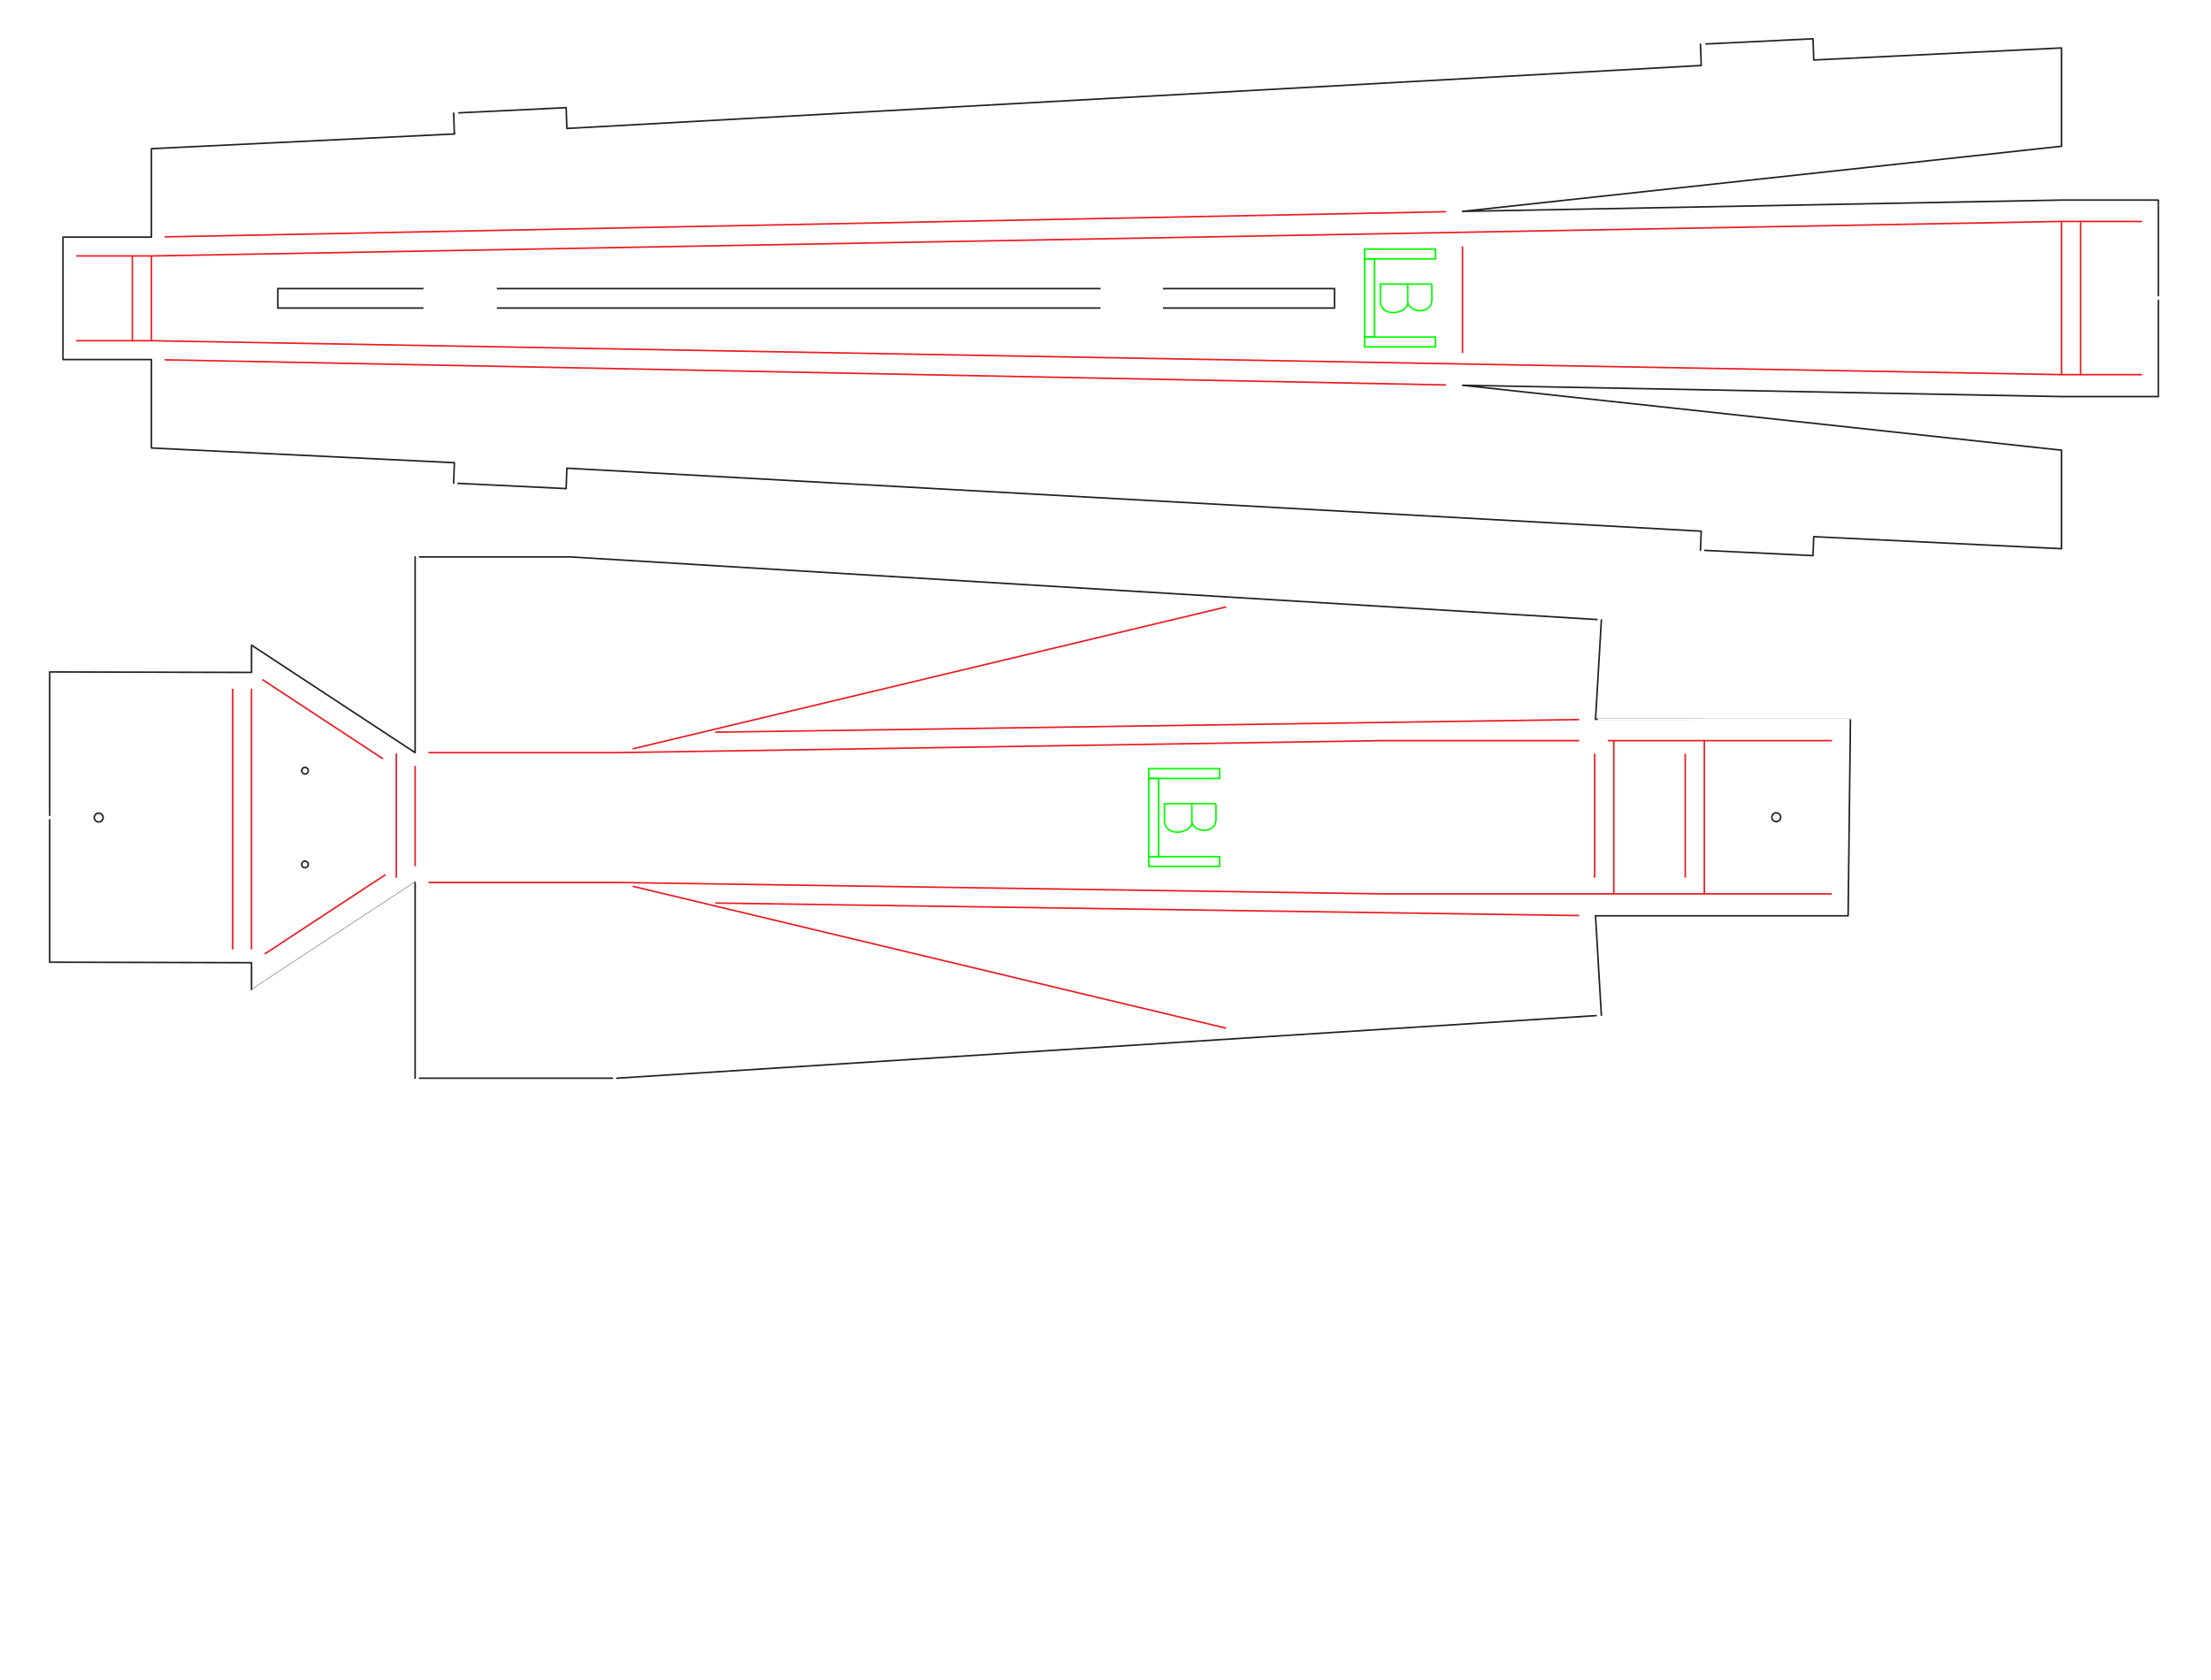
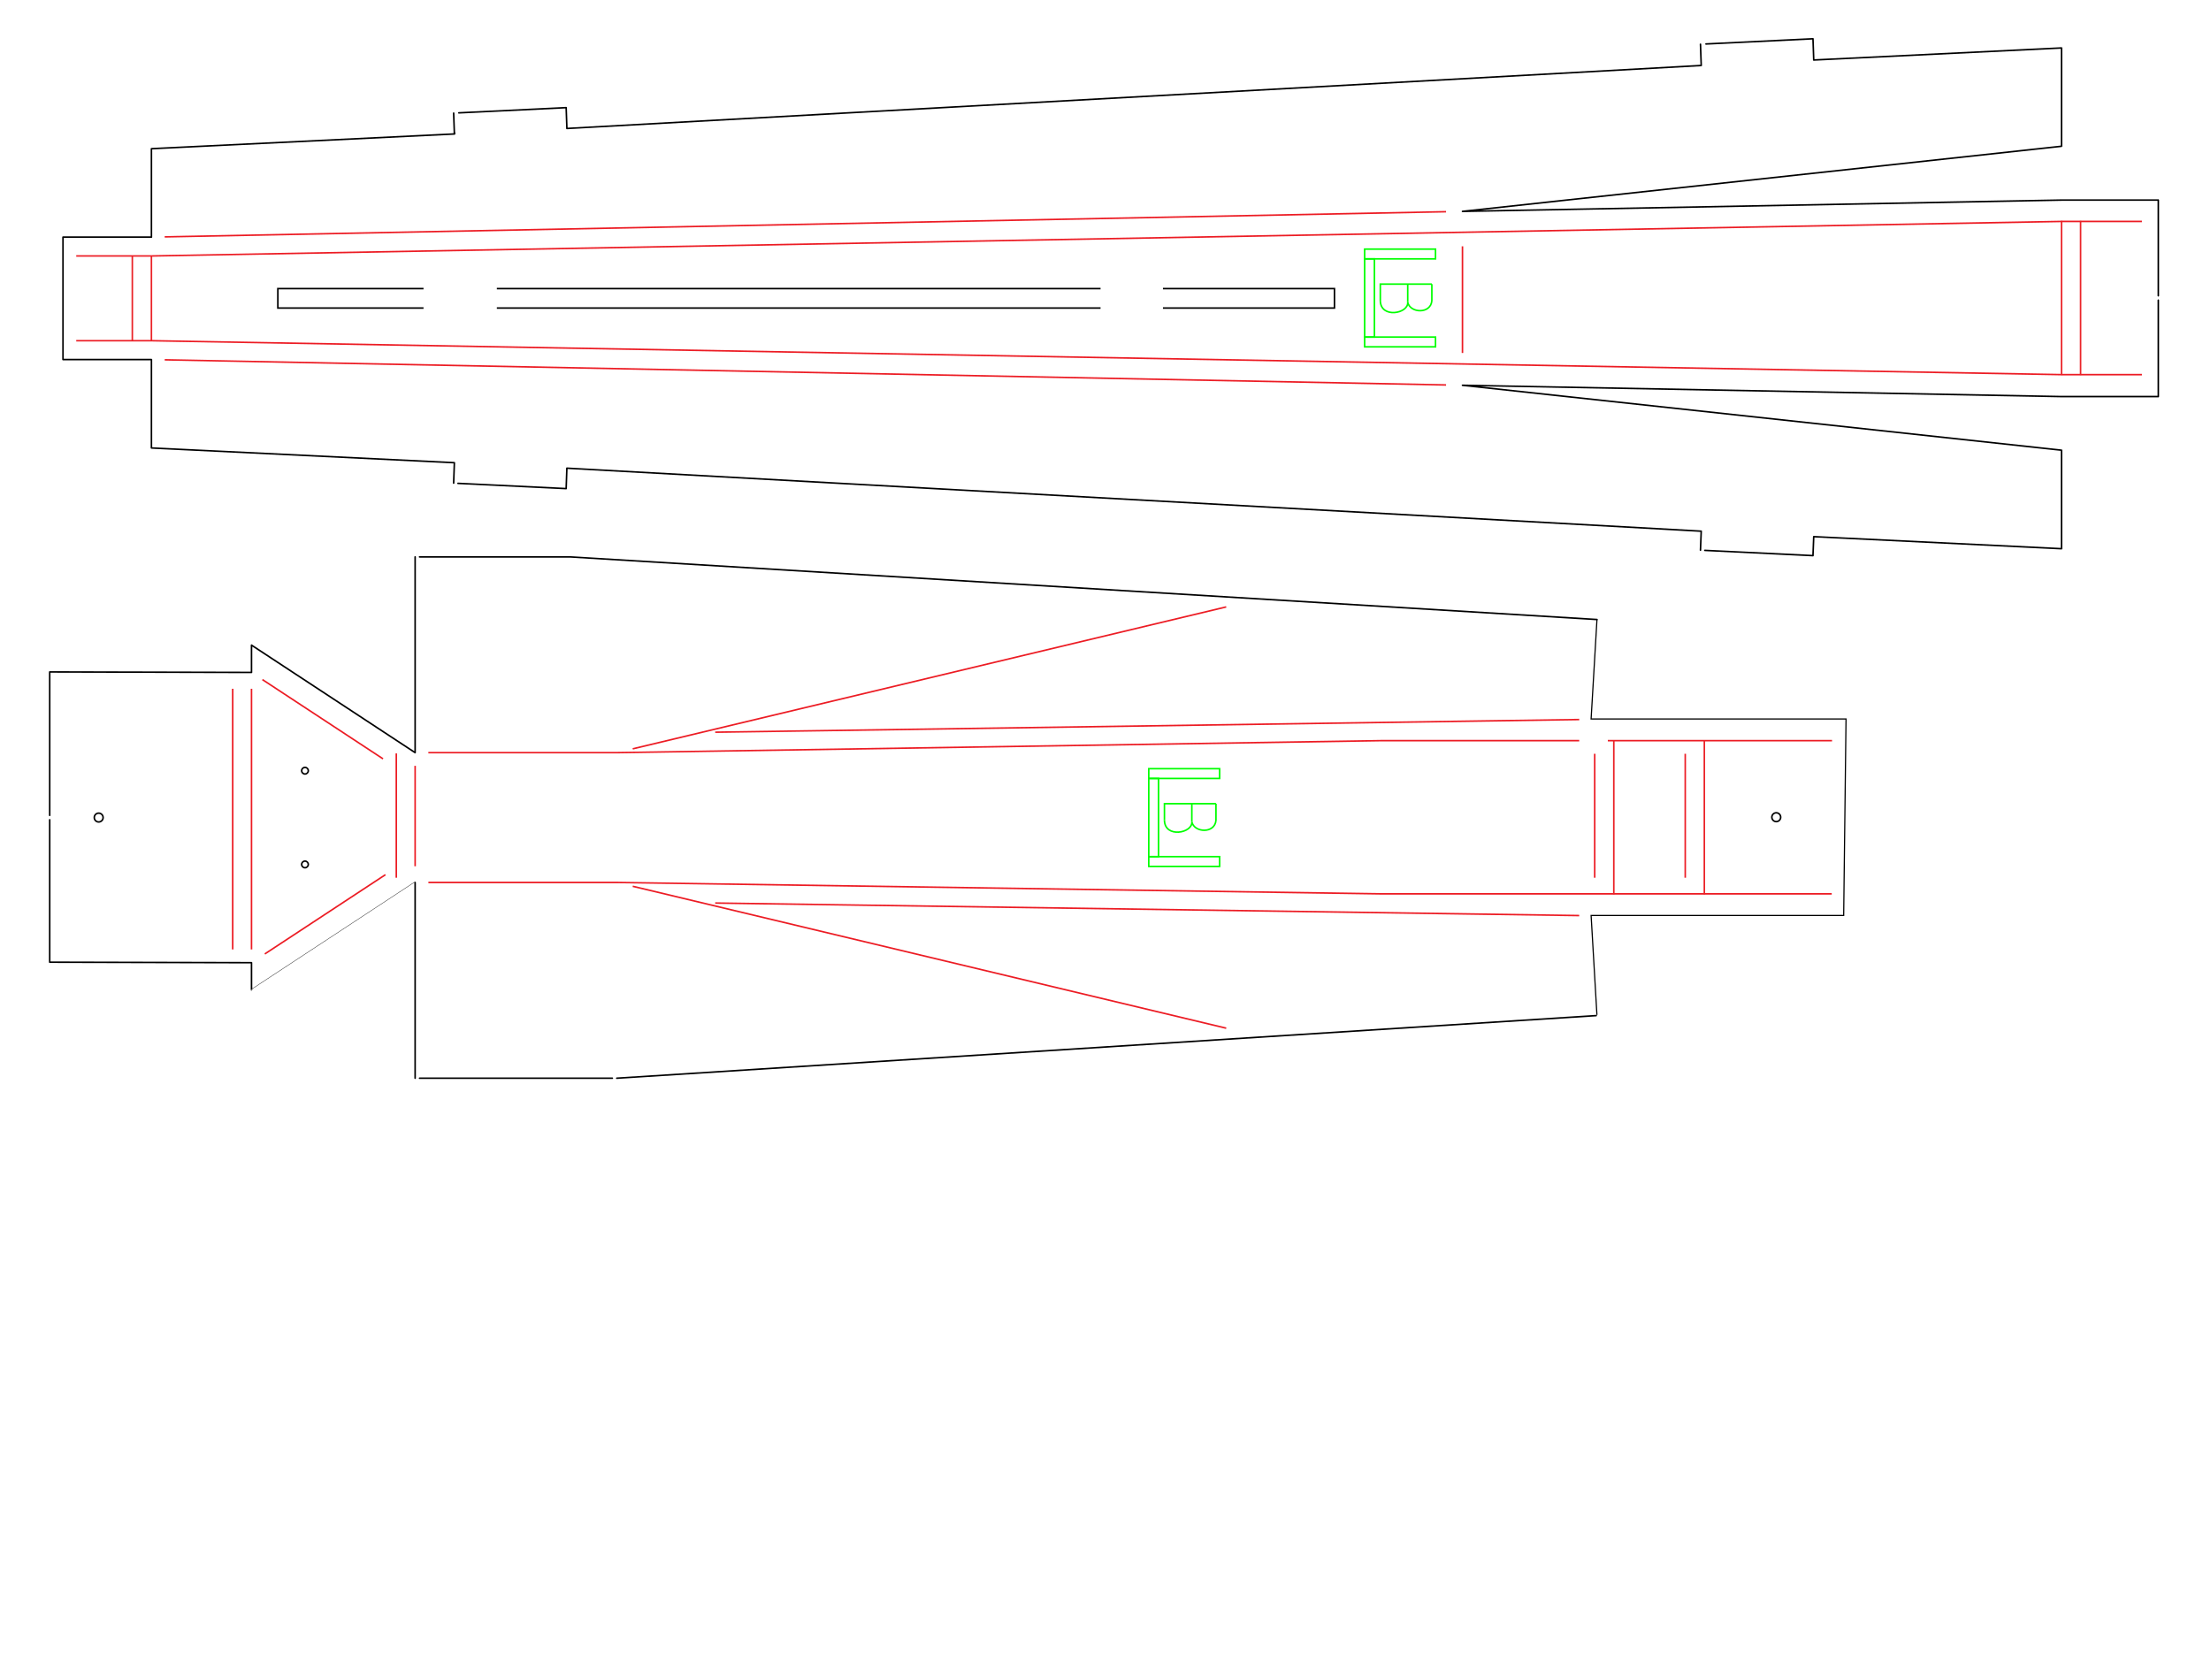
<svg xmlns="http://www.w3.org/2000/svg" width="500mm" height="380mm" viewBox="0 0 500 380" version="1.1" id="svg12300">
  <defs id="defs12294" />
  <g id="layer1" transform="translate(0,83)">
    <g id="g13130" transform="translate(0.5669643,-6.992559)">
      <path d="M 330.159,-20.294 V 3.834" style="fill:none;stroke:#ec1c24;stroke-width:0.353;stroke-linecap:butt;stroke-linejoin:miter;stroke-miterlimit:2.613;stroke-dasharray:none;stroke-dashoffset:0;stroke-opacity:1" id="path3105" />
      <path d="M 326.443,11.067 36.68,5.377" style="fill:none;stroke:#ec1c24;stroke-width:0.353;stroke-linecap:butt;stroke-linejoin:miter;stroke-miterlimit:10;stroke-dasharray:none;stroke-dashoffset:0;stroke-opacity:1" id="path3117" />
      <path d="M 326.443,-28.121 36.68,-22.431" style="fill:none;stroke:#ec1c24;stroke-width:0.353;stroke-linecap:butt;stroke-linejoin:miter;stroke-miterlimit:10;stroke-dasharray:none;stroke-dashoffset:0;stroke-opacity:1" id="path3129" />
      <g transform="matrix(0.3527778,0,0,-0.3527778,95.20917,-6.3302)" id="g3135">
-         <path id="path3137" style="fill:none;stroke:#231f20;stroke-width:1;stroke-linecap:butt;stroke-linejoin:miter;stroke-miterlimit:10;stroke-dasharray:none;stroke-opacity:1" d="M 0,0 H -93.379 V 12.473 H 0" />
+         <path id="path3137" style="fill:none;stroke:#000000;stroke-width:1;stroke-linecap:butt;stroke-linejoin:miter;stroke-miterlimit:10;stroke-dasharray:none;stroke-opacity:1" d="M 0,0 H -93.379 V 12.473 H 0" />
      </g>
      <g transform="matrix(0.3527778,0,0,-0.3527778,248.3148,-6.3302)" id="g3139">
-         <path id="path3141" style="fill:none;stroke:#231f20;stroke-width:1;stroke-linecap:butt;stroke-linejoin:miter;stroke-miterlimit:10;stroke-dasharray:none;stroke-opacity:1" d="M 0,0 H -387" />
+         <path id="path3141" style="fill:none;stroke:#000000;stroke-width:1;stroke-linecap:butt;stroke-linejoin:miter;stroke-miterlimit:10;stroke-dasharray:none;stroke-opacity:1" d="M 0,0 H -387" />
      </g>
      <g transform="matrix(0.3527778,0,0,-0.3527778,262.4259,-10.73026)" id="g3143">
-         <path id="path3145" style="fill:none;stroke:#231f20;stroke-width:1;stroke-linecap:butt;stroke-linejoin:miter;stroke-miterlimit:10;stroke-dasharray:none;stroke-opacity:1" d="M 0,0 H 109.951 V -12.473 H 0" />
+         <path id="path3145" style="fill:none;stroke:#000000;stroke-width:1;stroke-linecap:butt;stroke-linejoin:miter;stroke-miterlimit:10;stroke-dasharray:none;stroke-opacity:1" d="M 0,0 H 109.951 V -12.473 H 0" />
      </g>
      <g transform="matrix(0.3527778,0,0,-0.3527778,111.7898,-10.73026)" id="g3147">
-         <path id="path3149" style="fill:none;stroke:#231f20;stroke-width:1;stroke-linecap:butt;stroke-linejoin:miter;stroke-miterlimit:10;stroke-dasharray:none;stroke-opacity:1" d="M 0,0 H 387" />
+         <path id="path3149" style="fill:none;stroke:#000000;stroke-width:1;stroke-linecap:butt;stroke-linejoin:miter;stroke-miterlimit:10;stroke-dasharray:none;stroke-opacity:1" d="M 0,0 H 387" />
      </g>
      <g transform="matrix(0.3527778,0,0,-0.3527778,102.2,-45.74451)" id="g3151">
-         <path id="path3153" style="fill:none;stroke:#231f20;stroke-width:1;stroke-linecap:round;stroke-linejoin:round;stroke-miterlimit:10;stroke-dasharray:none;stroke-opacity:1" d="M 0,0 -0.023,0.565" />
+         <path id="path3153" style="fill:none;stroke:#000000;stroke-width:1;stroke-linecap:round;stroke-linejoin:round;stroke-miterlimit:10;stroke-dasharray:none;stroke-opacity:1" d="M 0,0 -0.023,0.565" />
      </g>
      <g transform="matrix(0.3527778,0,0,-0.3527778,29.35757,-18.11241)" id="g3155">
        <path id="path3157" style="fill:none;stroke:#ea2227;stroke-width:1;stroke-linecap:butt;stroke-linejoin:miter;stroke-miterlimit:2.613;stroke-dasharray:none;stroke-opacity:1" d="M 0,0 V -54.334" />
      </g>
      <g transform="matrix(0.3527778,0,0,-0.3527778,33.67567,1.05746)" id="g3159">
        <path id="path3161" style="fill:none;stroke:#ea2227;stroke-width:1;stroke-linecap:butt;stroke-linejoin:miter;stroke-miterlimit:2.613;stroke-dasharray:none;stroke-opacity:1" d="M 0,0 V 54.34" />
      </g>
      <g transform="matrix(0.3527778,0,0,-0.3527778,465.6257,-26.0437)" id="g3163">
        <path id="path3165" style="fill:none;stroke:#ea2227;stroke-width:1;stroke-linecap:butt;stroke-linejoin:miter;stroke-miterlimit:2.613;stroke-dasharray:none;stroke-opacity:1" d="M 0,0 V -98.839" />
      </g>
      <path d="M 483.817,8.73 H 465.626 L 33.676,1.057 H 16.674" style="fill:none;stroke:#ec1c24;stroke-width:0.353;stroke-linecap:butt;stroke-linejoin:miter;stroke-miterlimit:10;stroke-dasharray:none;stroke-dashoffset:0;stroke-opacity:1" id="path3173" />
      <path d="M 483.817,-25.921 H 465.626 L 33.676,-18.112 H 16.674" style="fill:none;stroke:#ec1c24;stroke-width:0.353;stroke-linecap:butt;stroke-linejoin:miter;stroke-miterlimit:10;stroke-dasharray:none;stroke-dashoffset:0;stroke-opacity:1" id="path3185" />
      <g transform="matrix(0.3527778,0,0,-0.3527778,469.9438,8.82824)" id="g3191">
        <path id="path3193" style="fill:none;stroke:#ea2227;stroke-width:1;stroke-linecap:butt;stroke-linejoin:miter;stroke-miterlimit:2.613;stroke-dasharray:none;stroke-opacity:1" d="M 0,0 V 98.85" />
      </g>
-       <path d="m 383.98,48.435 0.17,-4.295 -256.523,-14.25 -0.163,4.619 -24.463,-1.187 m 384.52,-41.432 v 21.806 h -21.896 l -135.466,-2.557 135.466,14.682 V 48.106 l -56.031,-2.727 -0.17,4.291 -24.465,-1.187 m 0.265,-114.544 24.201,-1.175 0.17,4.802 56.031,-2.727 v 22.238 l -135.466,14.728 135.466,-2.557 h 21.896 v 21.642 m -384.33,-41.371 24.273,-1.178 0.167,4.712 256.52,-14.249 -0.17,-4.806 m -281.96,99.276 0.164,-4.622 -68.508,-3.334 V 5.318 h -4.318 -15.682 v -27.69 h 15.682 4.318 v -20 l 68.512,-3.334 -0.167,-4.716" style="fill:none;stroke:#231f20;stroke-width:0.353;stroke-linecap:round;stroke-linejoin:round;stroke-miterlimit:10;stroke-dasharray:none;stroke-opacity:1" id="path9157" />
+       <path d="m 383.98,48.435 0.17,-4.295 -256.523,-14.25 -0.163,4.619 -24.463,-1.187 m 384.52,-41.432 v 21.806 h -21.896 l -135.466,-2.557 135.466,14.682 V 48.106 l -56.031,-2.727 -0.17,4.291 -24.465,-1.187 m 0.265,-114.544 24.201,-1.175 0.17,4.802 56.031,-2.727 v 22.238 l -135.466,14.728 135.466,-2.557 h 21.896 v 21.642 m -384.33,-41.371 24.273,-1.178 0.167,4.712 256.52,-14.249 -0.17,-4.806 m -281.96,99.276 0.164,-4.622 -68.508,-3.334 V 5.318 h -4.318 -15.682 v -27.69 h 15.682 4.318 v -20 l 68.512,-3.334 -0.167,-4.716" style="fill:none;stroke:#000000;stroke-width:0.353;stroke-linecap:round;stroke-linejoin:round;stroke-miterlimit:10;stroke-dasharray:none;stroke-opacity:1" id="path9157" />
      <path id="path3429" style="fill:none;stroke:#00ff00;stroke-width:0.353;stroke-linecap:butt;stroke-linejoin:miter;stroke-miterlimit:2.613;stroke-dasharray:none;stroke-opacity:1" d="m 310.247,0.233 h -2.211 v -17.685 h 2.211 z" />
      <path id="path3431" style="fill:none;stroke:#00ff00;stroke-width:0.353;stroke-linecap:butt;stroke-linejoin:miter;stroke-miterlimit:2.613;stroke-dasharray:none;stroke-opacity:1" d="m 324.063,2.443 h -16.027 V 0.233 h 16.027 z" />
      <path id="path3433" style="fill:none;stroke:#00ff00;stroke-width:0.353;stroke-linecap:butt;stroke-linejoin:miter;stroke-miterlimit:2.613;stroke-dasharray:none;stroke-opacity:1" d="m 324.063,-17.451 h -16.027 v -2.211 h 16.027 z" />
      <g style="stroke:#00ff00;stroke-opacity:1" transform="matrix(0.3527778,0,0,-0.3527778,323.2333,-11.74417)" id="g3435">
        <path id="path3437" style="fill:none;stroke:#00ff00;stroke-width:1;stroke-linecap:butt;stroke-linejoin:miter;stroke-miterlimit:2.613;stroke-dasharray:none;stroke-opacity:1" d="M 0,0 H -33.029 V -10.623" />
      </g>
      <g style="stroke:#00ff00;stroke-opacity:1" transform="matrix(0.3527778,0,0,-0.3527778,317.7763,-7.64793)" id="g3439">
        <path id="path3441" style="fill:none;stroke:#00ff00;stroke-width:1;stroke-linecap:butt;stroke-linejoin:miter;stroke-miterlimit:2.613;stroke-dasharray:none;stroke-opacity:1" d="M 0,0 V 11.611" />
      </g>
      <g style="stroke:#00ff00;stroke-opacity:1" transform="matrix(0.3527778,0,0,-0.3527778,323.2333,-11.74417)" id="g3443">
        <path id="path3445" style="fill:none;stroke:#00ff00;stroke-width:1;stroke-linecap:butt;stroke-linejoin:miter;stroke-miterlimit:2.613;stroke-dasharray:none;stroke-opacity:1" d="m 0,0 v -10.648 c -0.684,-8.682 -14.025,-8.036 -15.469,-0.963 0.653,-7.303 -17.381,-10.674 -17.56,0.988" />
      </g>
    </g>
    <g id="g13654" transform="translate(-32.60688,-30.46873)">
      <path d="M 126.485,143.404 V 120.691" style="fill:none;stroke:#ec1c24;stroke-width:0.353;stroke-linecap:butt;stroke-linejoin:miter;stroke-miterlimit:2.613;stroke-dasharray:none;stroke-dashoffset:0;stroke-opacity:1" id="path3201" />
      <path d="m 175.692,147.937 134.214,32.1" style="fill:none;stroke:#ec1c24;stroke-width:0.353;stroke-linecap:butt;stroke-linejoin:miter;stroke-miterlimit:10;stroke-dasharray:none;stroke-dashoffset:0;stroke-opacity:1" id="path3213" />
      <path d="M 175.692,116.846 309.906,84.746" style="fill:none;stroke:#ec1c24;stroke-width:0.353;stroke-linecap:butt;stroke-linejoin:miter;stroke-miterlimit:10;stroke-dasharray:none;stroke-dashoffset:0;stroke-opacity:1" id="path3225" />
      <path d="M 389.733,154.562 194.347,151.727" style="fill:none;stroke:#ec1c24;stroke-width:0.353;stroke-linecap:butt;stroke-linejoin:miter;stroke-miterlimit:10;stroke-dasharray:none;stroke-dashoffset:0;stroke-opacity:1" id="path3237" />
      <path d="m 389.733,110.222 -195.386,2.864" style="fill:none;stroke:#ec1c24;stroke-width:0.353;stroke-linecap:butt;stroke-linejoin:miter;stroke-miterlimit:10;stroke-dasharray:none;stroke-dashoffset:0;stroke-opacity:1" id="path3249" />
      <path d="m 446.841,149.65 h -53.603 -48.384 l -172.772,-2.576 h -42.596" style="fill:none;stroke:#ec1c24;stroke-width:0.353;stroke-linecap:butt;stroke-linejoin:miter;stroke-miterlimit:10;stroke-dasharray:none;stroke-dashoffset:0;stroke-opacity:1" id="path3261" />
      <path d="M 446.908,114.998 H 396.203" style="fill:none;stroke:#ec1c24;stroke-width:0.353;stroke-linecap:butt;stroke-linejoin:miter;stroke-miterlimit:10;stroke-dasharray:none;stroke-dashoffset:0;stroke-opacity:1" id="path3273" />
      <path d="m 389.735,114.998 h -44.881 l -172.772,2.712 H 129.475" style="fill:none;stroke:#ec1c24;stroke-width:0.353;stroke-linecap:butt;stroke-linejoin:miter;stroke-miterlimit:10;stroke-dasharray:none;stroke-dashoffset:0;stroke-opacity:1" id="path3281" />
      <g transform="matrix(0.3527778,0,0,-0.3527778,397.5564,149.7468)" id="g3287">
        <path id="path3289" style="fill:none;stroke:#ea2227;stroke-width:1;stroke-linecap:butt;stroke-linejoin:miter;stroke-miterlimit:2.613;stroke-dasharray:none;stroke-opacity:1" d="M 0,0 V 98.848" />
      </g>
      <path d="M 393.238,146.005 V 117.966" style="fill:none;stroke:#ec1c24;stroke-width:0.353;stroke-linecap:butt;stroke-linejoin:miter;stroke-miterlimit:10;stroke-dasharray:none;stroke-dashoffset:0;stroke-opacity:1" id="path3297" />
      <path d="m 85.23,103.262 v 58.961" style="fill:none;stroke:#ec1c24;stroke-width:0.353;stroke-linecap:butt;stroke-linejoin:miter;stroke-miterlimit:2.613;stroke-dasharray:none;stroke-dashoffset:0;stroke-opacity:1" id="path3309" />
      <path d="M 119.222,119.11 91.946,101.183" style="fill:none;stroke:#ec1c24;stroke-width:0.353;stroke-linecap:butt;stroke-linejoin:miter;stroke-miterlimit:10;stroke-dasharray:none;stroke-dashoffset:0;stroke-opacity:1" id="path3321" />
      <path d="m 89.484,103.262 v 58.961" style="fill:none;stroke:#ec1c24;stroke-width:0.353;stroke-linecap:butt;stroke-linejoin:miter;stroke-miterlimit:10;stroke-dasharray:none;stroke-dashoffset:0;stroke-opacity:1" id="path3329" />
      <path d="m 92.491,163.242 27.276,-17.927" style="fill:none;stroke:#ec1c24;stroke-width:0.353;stroke-linecap:butt;stroke-linejoin:miter;stroke-miterlimit:10;stroke-dasharray:none;stroke-dashoffset:0;stroke-opacity:1" id="path3337" />
      <path d="M 122.229,146.002 V 117.883" style="fill:none;stroke:#ec1c24;stroke-width:0.353;stroke-linecap:butt;stroke-linejoin:miter;stroke-miterlimit:10;stroke-dasharray:none;stroke-dashoffset:0;stroke-opacity:1" id="path3349" />
      <g transform="matrix(0.3527778,0,0,-0.3527778,418.0293,149.7468)" id="g3355">
        <path id="path3357" style="fill:none;stroke:#ea2227;stroke-width:1;stroke-linecap:butt;stroke-linejoin:miter;stroke-miterlimit:2.613;stroke-dasharray:none;stroke-opacity:1" d="M 0,0 V 98.848" />
      </g>
      <path d="M 413.711,146.005 V 117.966" style="fill:none;stroke:#ec1c24;stroke-width:0.353;stroke-linecap:butt;stroke-linejoin:miter;stroke-miterlimit:10;stroke-dasharray:none;stroke-dashoffset:0;stroke-opacity:1" id="path3365" />
      <g transform="matrix(0.3527778,0,0,-0.3527778,55.92508,132.3918)" id="g3391">
-         <path id="path3393" style="fill:none;stroke:#231f20;stroke-width:1;stroke-linecap:round;stroke-linejoin:round;stroke-miterlimit:10;stroke-dasharray:none;stroke-opacity:1" d="M 0,0 C 0,1.566 -1.27,2.836 -2.835,2.836 -4.4,2.836 -5.67,1.566 -5.67,0 c 0,-1.564 1.27,-2.834 2.835,-2.834 C -1.27,-2.834 0,-1.564 0,0 Z" />
+         <path id="path3393" style="fill:none;stroke:#000000;stroke-width:1;stroke-linecap:round;stroke-linejoin:round;stroke-miterlimit:10;stroke-dasharray:none;stroke-opacity:1" d="M 0,0 C 0,1.566 -1.27,2.836 -2.835,2.836 -4.4,2.836 -5.67,1.566 -5.67,0 c 0,-1.564 1.27,-2.834 2.835,-2.834 C -1.27,-2.834 0,-1.564 0,0 Z" />
      </g>
      <g transform="matrix(0.3527778,0,0,-0.3527778,433.2945,132.3112)" id="g3395">
-         <path id="path3397" style="fill:none;stroke:#231f20;stroke-width:1;stroke-linecap:round;stroke-linejoin:round;stroke-miterlimit:10;stroke-dasharray:none;stroke-opacity:1" d="M 0,0 C 0,-1.566 1.27,-2.835 2.836,-2.835 4.401,-2.835 5.67,-1.566 5.67,0 5.67,1.566 4.401,2.834 2.836,2.834 1.27,2.834 0,1.566 0,0 Z" />
+         <path id="path3397" style="fill:none;stroke:#000000;stroke-width:1;stroke-linecap:round;stroke-linejoin:round;stroke-miterlimit:10;stroke-dasharray:none;stroke-opacity:1" d="M 0,0 C 0,-1.566 1.27,-2.835 2.836,-2.835 4.401,-2.835 5.67,-1.566 5.67,0 5.67,1.566 4.401,2.834 2.836,2.834 1.27,2.834 0,1.566 0,0 Z" />
      </g>
      <g transform="matrix(0.3527778,0,0,-0.3527778,100.8242,121.792)" id="g3399">
-         <path id="path3401" style="fill:none;stroke:#231f20;stroke-width:1;stroke-linecap:round;stroke-linejoin:round;stroke-miterlimit:10;stroke-dasharray:none;stroke-opacity:1" d="m 0,0 c 0,-1.174 0.952,-2.126 2.126,-2.126 1.175,0 2.126,0.952 2.126,2.126 0,1.174 -0.951,2.126 -2.126,2.126 C 0.952,2.126 0,1.174 0,0 Z" />
+         <path id="path3401" style="fill:none;stroke:#000000;stroke-width:1;stroke-linecap:round;stroke-linejoin:round;stroke-miterlimit:10;stroke-dasharray:none;stroke-opacity:1" d="m 0,0 c 0,-1.174 0.952,-2.126 2.126,-2.126 1.175,0 2.126,0.952 2.126,2.126 0,1.174 -0.951,2.126 -2.126,2.126 C 0.952,2.126 0,1.174 0,0 Z" />
      </g>
      <g transform="matrix(0.3527778,0,0,-0.3527778,100.8242,142.991)" id="g3403">
-         <path id="path3405" style="fill:none;stroke:#231f20;stroke-width:1;stroke-linecap:round;stroke-linejoin:round;stroke-miterlimit:10;stroke-dasharray:none;stroke-opacity:1" d="m 0,0 c 0,-1.174 0.952,-2.127 2.126,-2.127 1.175,0 2.126,0.953 2.126,2.127 0,1.174 -0.951,2.126 -2.126,2.126 C 0.952,2.126 0,1.174 0,0 Z" />
+         <path id="path3405" style="fill:none;stroke:#000000;stroke-width:1;stroke-linecap:round;stroke-linejoin:round;stroke-miterlimit:10;stroke-dasharray:none;stroke-opacity:1" d="m 0,0 c 0,-1.174 0.952,-2.127 2.126,-2.127 1.175,0 2.126,0.953 2.126,2.127 0,1.174 -0.951,2.126 -2.126,2.126 C 0.952,2.126 0,1.174 0,0 Z" />
      </g>
-       <path id="path9155" d="m 126.484,191.35 v -44.276 c 0,-3.5e-4 -37,24.318 -37,24.318 v -6.174 l -45.635,-0.11 v -32.216" style="fill:none;stroke:#231f20;stroke-width:0.353;stroke-linecap:round;stroke-linejoin:round;stroke-miterlimit:10;stroke-dasharray:none;stroke-opacity:1" />
-       <path id="path9153" d="M 43.849,131.892 V 99.455 l 45.635,0.11 v -6.173 l 37,24.318 V 73.433" style="fill:none;stroke:#231f20;stroke-width:0.353;stroke-linecap:round;stroke-linejoin:round;stroke-miterlimit:10;stroke-dasharray:none;stroke-opacity:1" />
-       <path id="path9151" d="m 127.484,73.433 h 34.014 l 232.251,14.167" style="fill:none;stroke:#231f20;stroke-width:0.353;stroke-linecap:round;stroke-linejoin:round;stroke-miterlimit:10;stroke-dasharray:none;stroke-opacity:1" />
-       <path id="path9149" d="m 394.749,87.676 -1.326,22.492 0.344,3.5e-4 c 0,0 57.306,0 57.305,-3.5e-4 0,0 -0.529,44.447 -0.529,44.447 h -57.12 l 1.317,22.484" style="fill:none;stroke:#231f20;stroke-width:0.353;stroke-linecap:round;stroke-linejoin:round;stroke-miterlimit:10;stroke-dasharray:none;stroke-opacity:1" />
-       <path id="path9147" d="m 393.568,177.189 -221.487,14.161" style="fill:none;stroke:#231f20;stroke-width:0.353;stroke-linecap:round;stroke-linejoin:round;stroke-miterlimit:10;stroke-dasharray:none;stroke-opacity:1" />
-       <path id="path3409" d="m 171.082,191.35 h -43.598" style="fill:none;stroke:#231f20;stroke-width:0.353;stroke-linecap:round;stroke-linejoin:round;stroke-miterlimit:10;stroke-dasharray:none;stroke-opacity:1" />
+       <path id="path9155" d="m 126.484,191.35 v -44.276 c 0,-3.5e-4 -37,24.318 -37,24.318 v -6.174 l -45.635,-0.11 v -32.216" style="fill:none;stroke:#000000;stroke-width:0.353;stroke-linecap:round;stroke-linejoin:round;stroke-miterlimit:10;stroke-dasharray:none;stroke-opacity:1" />
+       <path id="path9153" d="M 43.849,131.892 V 99.455 l 45.635,0.11 v -6.173 l 37,24.318 V 73.433" style="fill:none;stroke:#000000;stroke-width:0.353;stroke-linecap:round;stroke-linejoin:round;stroke-miterlimit:10;stroke-dasharray:none;stroke-opacity:1" />
+       <path id="path9151" d="m 127.484,73.433 h 34.014 l 232.251,14.167" style="fill:none;stroke:#000000;stroke-width:0.353;stroke-linecap:round;stroke-linejoin:round;stroke-miterlimit:10;stroke-dasharray:none;stroke-opacity:1" />
+       <path id="path9147" d="m 393.568,177.189 -221.487,14.161" style="fill:none;stroke:#000000;stroke-width:0.353;stroke-linecap:round;stroke-linejoin:round;stroke-miterlimit:10;stroke-dasharray:none;stroke-opacity:1" />
+       <path id="path3409" d="m 171.082,191.35 h -43.598" style="fill:none;stroke:#000000;stroke-width:0.353;stroke-linecap:round;stroke-linejoin:round;stroke-miterlimit:10;stroke-dasharray:none;stroke-opacity:1" />
      <path id="path3411" style="fill:none;stroke:#00ff00;stroke-width:0.353;stroke-linecap:butt;stroke-linejoin:miter;stroke-miterlimit:2.613;stroke-dasharray:none;stroke-opacity:1" d="m 294.6,141.234 h -2.211 V 123.549 h 2.211 z" />
      <path id="path3413" style="fill:none;stroke:#00ff00;stroke-width:0.353;stroke-linecap:butt;stroke-linejoin:miter;stroke-miterlimit:2.613;stroke-dasharray:none;stroke-opacity:1" d="m 308.417,143.444 h -16.027 v -2.211 h 16.027 z" />
      <path id="path3415" style="fill:none;stroke:#00ff00;stroke-width:0.353;stroke-linecap:butt;stroke-linejoin:miter;stroke-miterlimit:2.613;stroke-dasharray:none;stroke-opacity:1" d="m 308.417,123.549 h -16.027 v -2.211 h 16.027 z" />
      <g transform="matrix(0.3527778,0,0,-0.3527778,307.5871,129.2568)" id="g3417" style="stroke:#00ff00;stroke-opacity:1">
        <path id="path3419" style="fill:none;stroke:#00ff00;stroke-width:1;stroke-linecap:butt;stroke-linejoin:miter;stroke-miterlimit:2.613;stroke-dasharray:none;stroke-opacity:1" d="M 0,0 H -33.029 V -10.623" />
      </g>
      <g transform="matrix(0.3527778,0,0,-0.3527778,302.13,133.353)" id="g3421" style="stroke:#00ff00;stroke-opacity:1">
        <path id="path3423" style="fill:none;stroke:#00ff00;stroke-width:1;stroke-linecap:butt;stroke-linejoin:miter;stroke-miterlimit:2.613;stroke-dasharray:none;stroke-opacity:1" d="M 0,0 V 11.611" />
      </g>
      <g transform="matrix(0.3527778,0,0,-0.3527778,307.5871,129.2568)" id="g3425" style="stroke:#00ff00;stroke-opacity:1">
        <path id="path3427" style="fill:none;stroke:#00ff00;stroke-width:1;stroke-linecap:butt;stroke-linejoin:miter;stroke-miterlimit:2.613;stroke-dasharray:none;stroke-opacity:1" d="m 0,0 v -10.648 c -0.684,-8.682 -14.025,-8.036 -15.469,-0.963 0.653,-7.303 -17.381,-10.674 -17.56,0.988" />
      </g>
+       <path style="fill:none;stroke:#000000;stroke-width:0.265px;stroke-linecap:butt;stroke-linejoin:miter;stroke-opacity:1" d="m 393.74,177.023 -1.317,-22.484 h 57.12 l 0.529,-44.447 h -57.649 l 1.326,-22.492" id="path2991" />
    </g>
  </g>
</svg>
